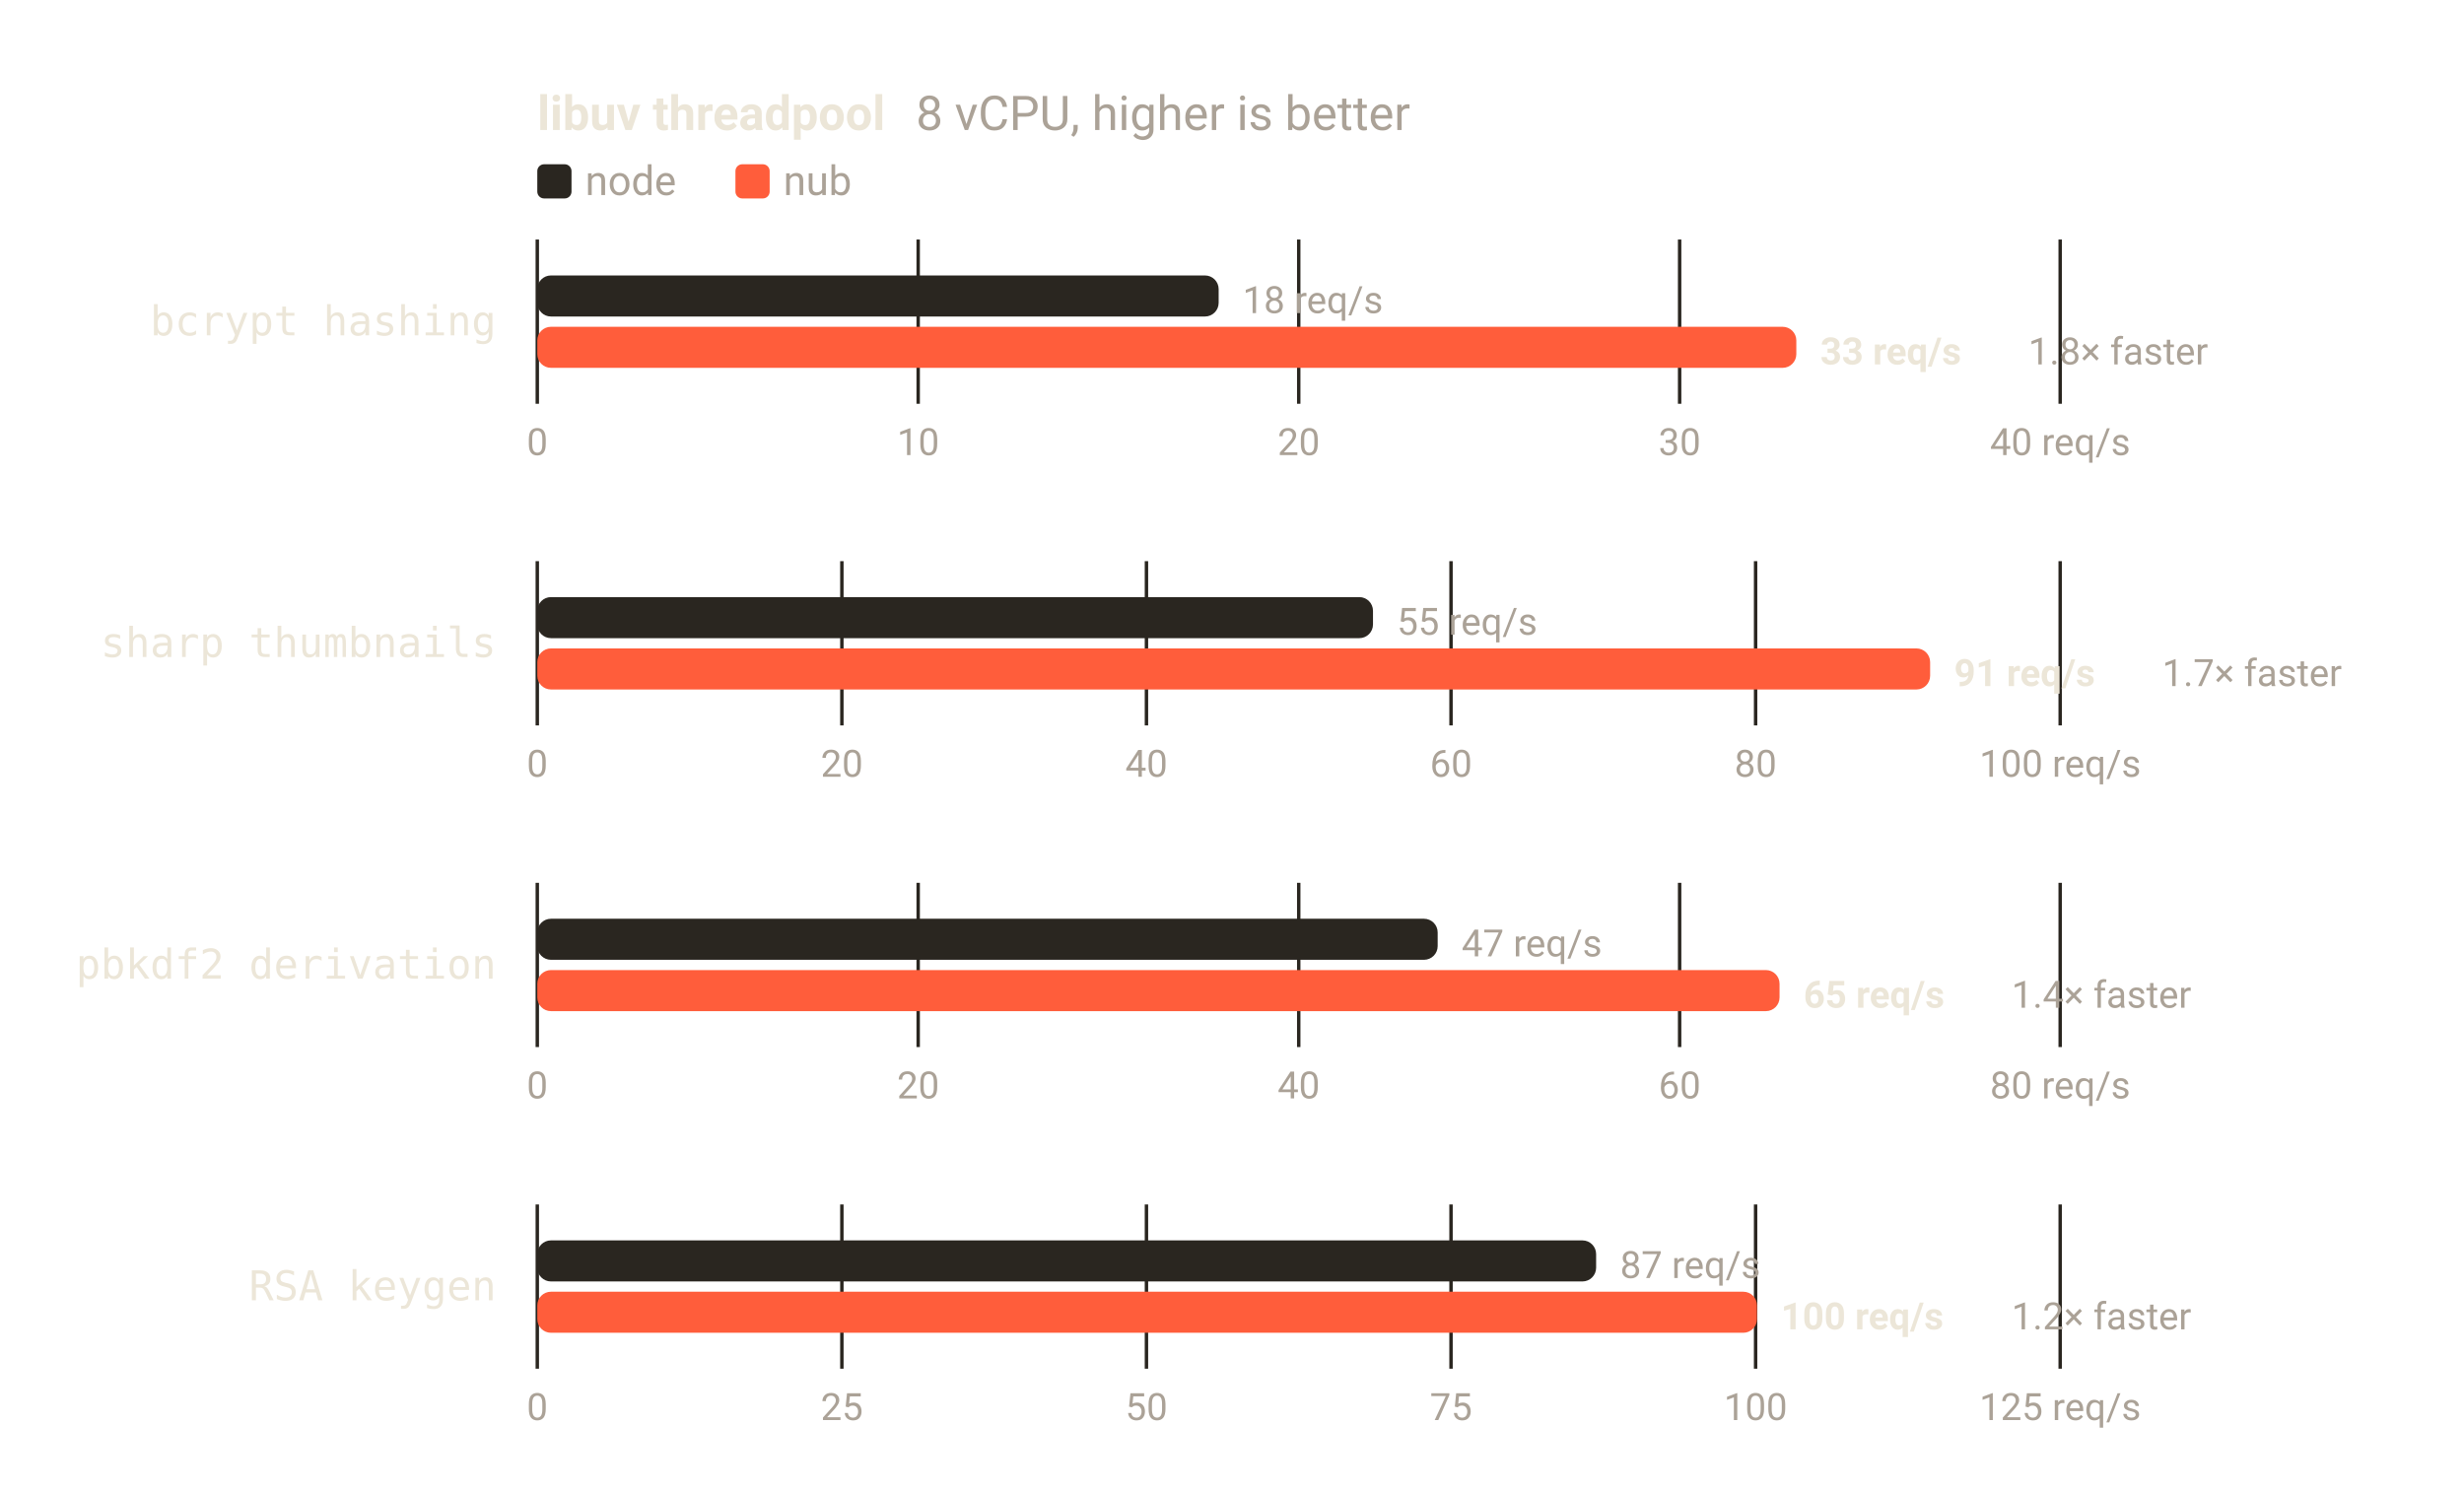
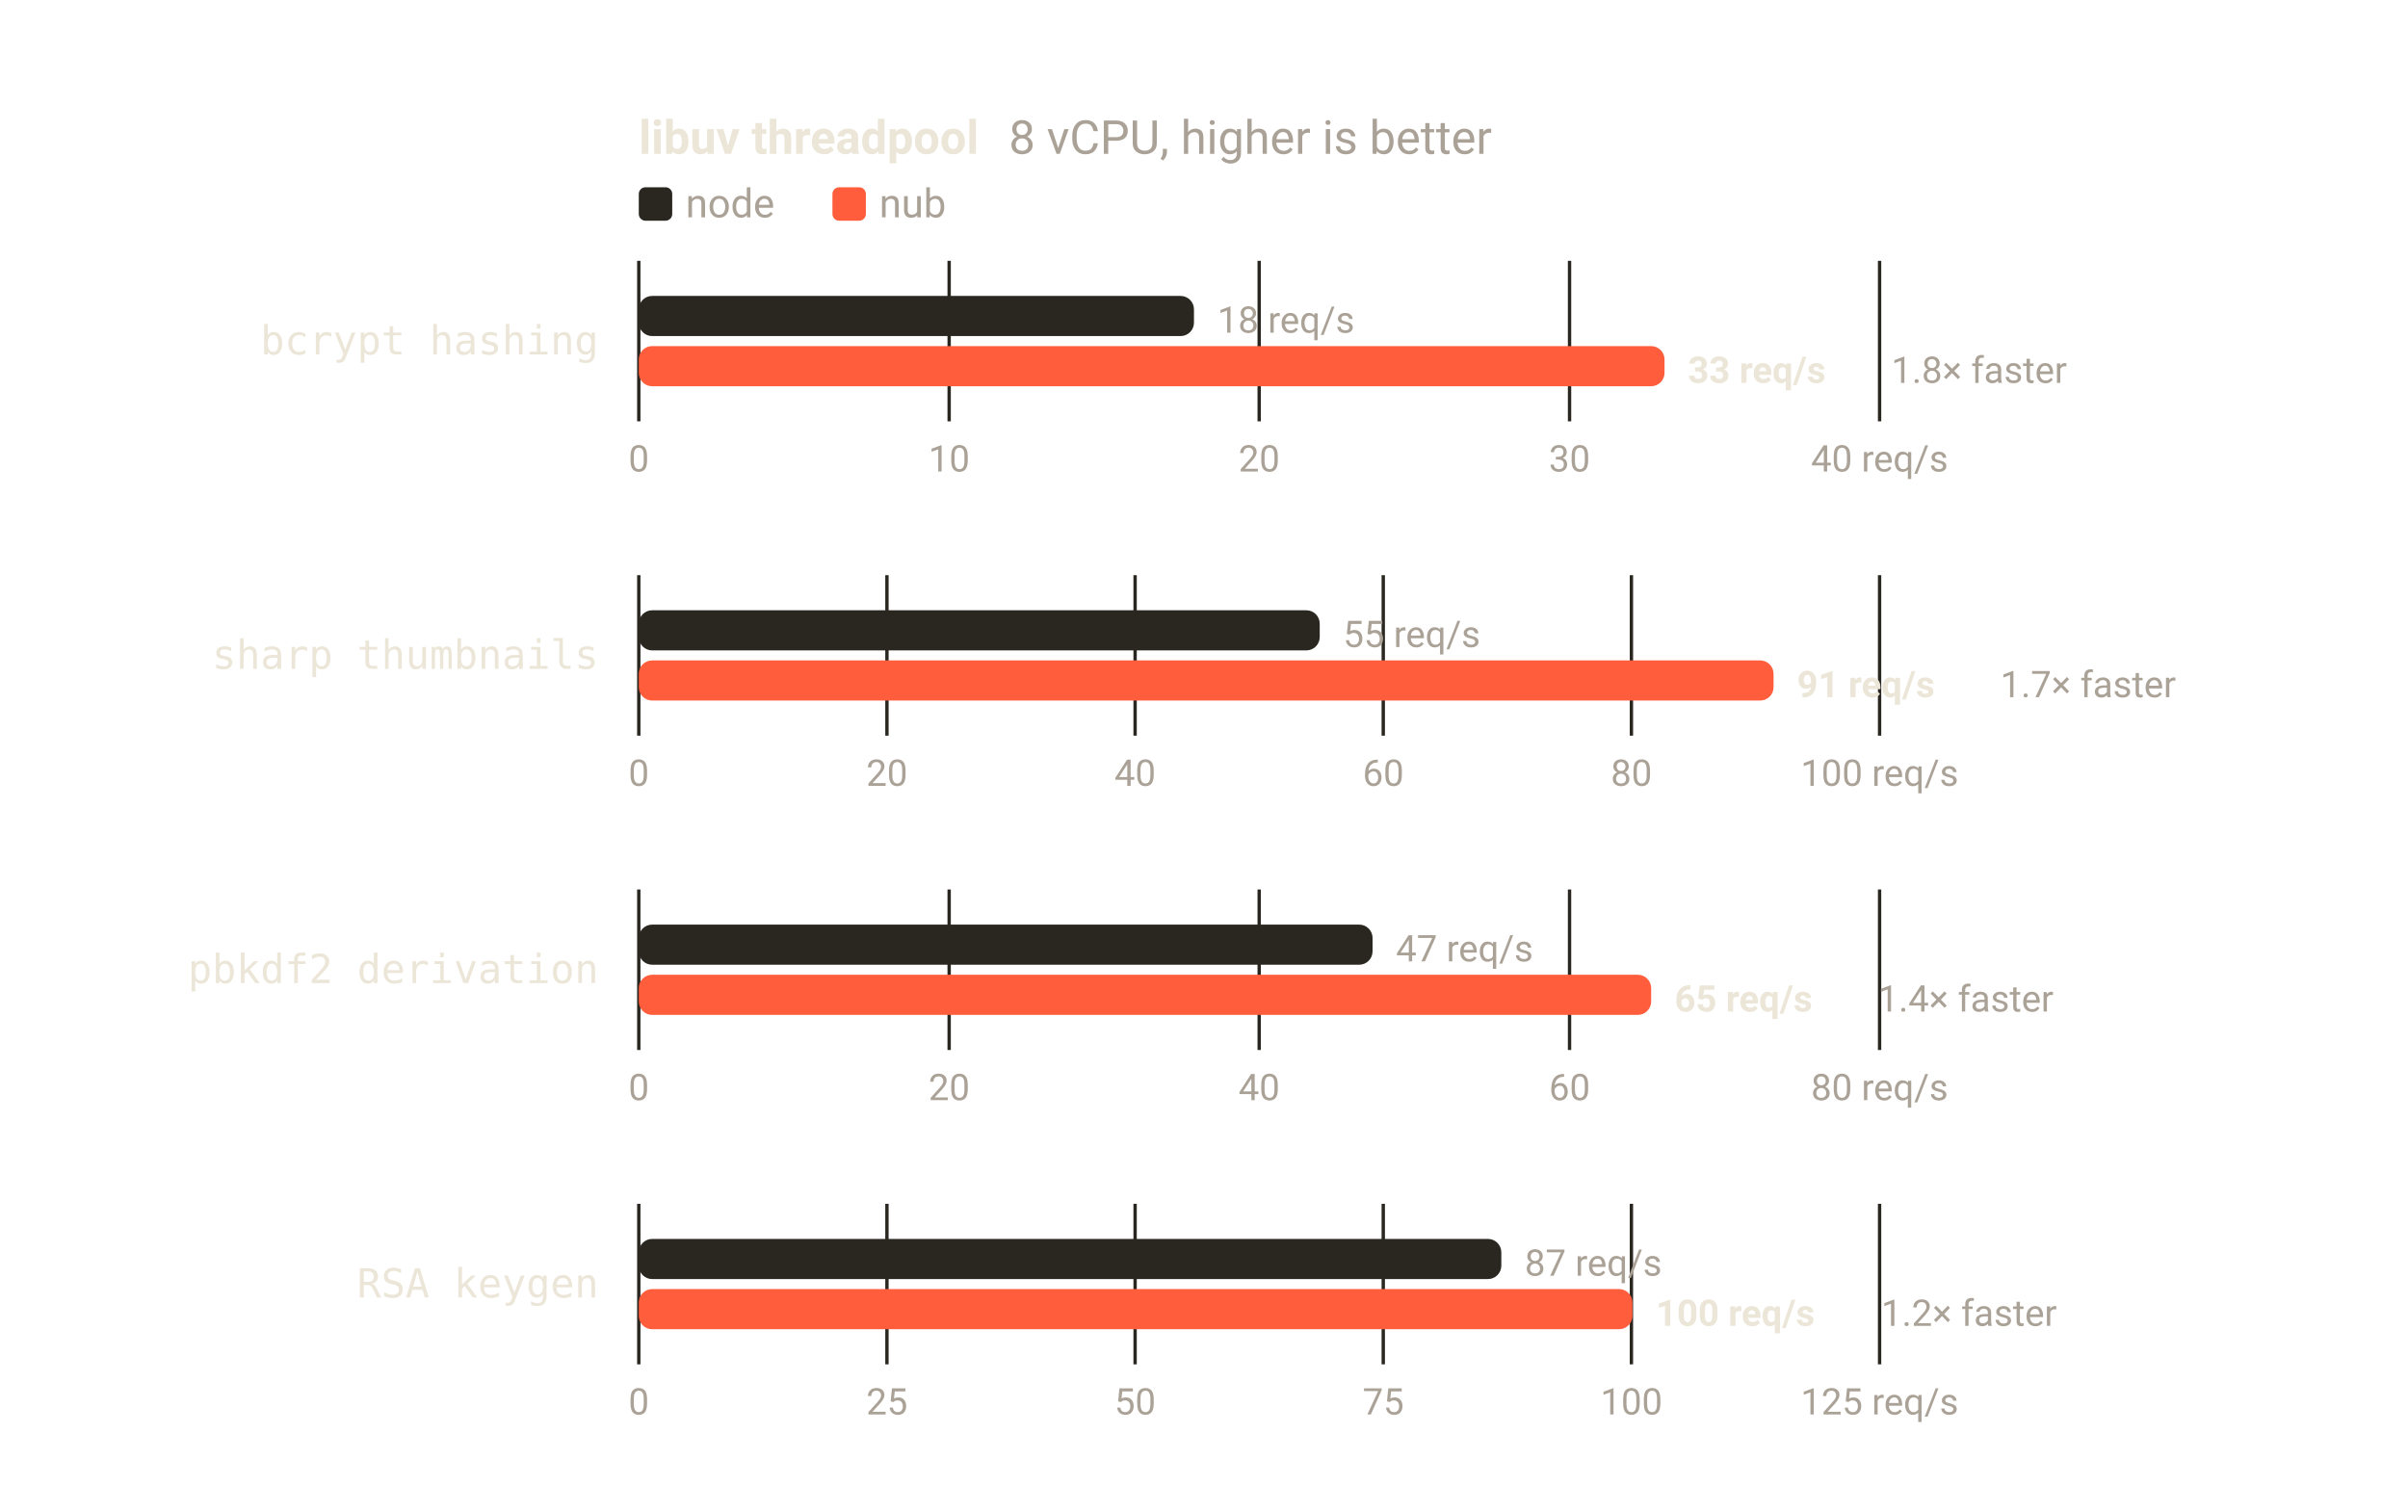
- <svg xmlns="http://www.w3.org/2000/svg" width="720" height="436" viewBox="0 0 720 436" font-family="'Encode Sans', ui-sans-serif, system-ui, -apple-system, 'Segoe UI', Roboto, sans-serif" font-size="13">
-   <text x="157" y="38" fill="#ece6d8" font-weight="700" font-size="14">libuv threadpool<tspan dx="9" fill="#aba297" font-weight="400">8 vCPU, higher is better</tspan>
+ <svg xmlns="http://www.w3.org/2000/svg" width="720" height="452" viewBox="0 0 720 452" font-family="'Encode Sans', ui-sans-serif, system-ui, -apple-system, 'Segoe UI', Roboto, sans-serif" font-size="13">
+   <text x="191" y="46" fill="#ece6d8" font-weight="700" font-size="14">libuv threadpool<tspan dx="9" fill="#aba297" font-weight="400">8 vCPU, higher is better</tspan>
  </text>
-   <rect x="157" y="48" width="10" height="10" rx="2" fill="#2a2620" />
-   <text x="171" y="57" fill="#aba297" font-size="12">node</text>
-   <rect x="214.9" y="48" width="10" height="10" rx="2" fill="#ff5d3b" />
-   <text x="228.9" y="57" fill="#aba297" font-size="12">nub</text>
-   <line x1="157.0" y1="70" x2="157.0" y2="118" stroke="#2a2620" stroke-width="1" />
-   <text x="157.0" y="133" text-anchor="middle" fill="#aba297" font-size="11">0</text>
-   <line x1="268.3" y1="70" x2="268.3" y2="118" stroke="#2a2620" stroke-width="1" />
-   <text x="268.3" y="133" text-anchor="middle" fill="#aba297" font-size="11">10</text>
-   <line x1="379.5" y1="70" x2="379.5" y2="118" stroke="#2a2620" stroke-width="1" />
-   <text x="379.5" y="133" text-anchor="middle" fill="#aba297" font-size="11">20</text>
-   <line x1="490.8" y1="70" x2="490.8" y2="118" stroke="#2a2620" stroke-width="1" />
-   <text x="490.8" y="133" text-anchor="middle" fill="#aba297" font-size="11">30</text>
-   <line x1="602.0" y1="70" x2="602.0" y2="118" stroke="#2a2620" stroke-width="1" />
-   <text x="602.0" y="133" text-anchor="middle" fill="#aba297" font-size="11">40 req/s</text>
-   <text x="145" y="98" text-anchor="end" fill="#ece6d8" font-family="'Geist Mono', ui-monospace, SFMono-Regular, Menlo, monospace" font-size="12">bcrypt hashing</text>
-   <rect x="157" y="80.5" width="199.1" height="12" rx="4" fill="#2a2620" />
-   <text x="363.1" y="91.5" fill="#aba297" font-size="11">18 req/s</text>
-   <rect x="157" y="95.5" width="367.9" height="12" rx="4" fill="#ff5d3b" />
-   <text x="531.9" y="106.5" fill="#ece6d8" font-weight="700" font-size="11">33 req/s</text>
-   <text x="592.7" y="106.5" fill="#aba297" font-size="11">1.8× faster</text>
-   <line x1="157.0" y1="164" x2="157.0" y2="212" stroke="#2a2620" stroke-width="1" />
-   <text x="157.0" y="227" text-anchor="middle" fill="#aba297" font-size="11">0</text>
-   <line x1="246.0" y1="164" x2="246.0" y2="212" stroke="#2a2620" stroke-width="1" />
-   <text x="246.0" y="227" text-anchor="middle" fill="#aba297" font-size="11">20</text>
-   <line x1="335.0" y1="164" x2="335.0" y2="212" stroke="#2a2620" stroke-width="1" />
-   <text x="335.0" y="227" text-anchor="middle" fill="#aba297" font-size="11">40</text>
-   <line x1="424.0" y1="164" x2="424.0" y2="212" stroke="#2a2620" stroke-width="1" />
-   <text x="424.0" y="227" text-anchor="middle" fill="#aba297" font-size="11">60</text>
-   <line x1="513.0" y1="164" x2="513.0" y2="212" stroke="#2a2620" stroke-width="1" />
-   <text x="513.0" y="227" text-anchor="middle" fill="#aba297" font-size="11">80</text>
-   <line x1="602.0" y1="164" x2="602.0" y2="212" stroke="#2a2620" stroke-width="1" />
-   <text x="602.0" y="227" text-anchor="middle" fill="#aba297" font-size="11">100 req/s</text>
-   <text x="145" y="192" text-anchor="end" fill="#ece6d8" font-family="'Geist Mono', ui-monospace, SFMono-Regular, Menlo, monospace" font-size="12">sharp thumbnails</text>
-   <rect x="157" y="174.5" width="244.2" height="12" rx="4" fill="#2a2620" />
-   <text x="408.2" y="185.5" fill="#aba297" font-size="11">55 req/s</text>
-   <rect x="157" y="189.5" width="407.0" height="12" rx="4" fill="#ff5d3b" />
-   <text x="571.0" y="200.5" fill="#ece6d8" font-weight="700" font-size="11">91 req/s</text>
-   <text x="631.8" y="200.5" fill="#aba297" font-size="11">1.7× faster</text>
-   <line x1="157.0" y1="258" x2="157.0" y2="306" stroke="#2a2620" stroke-width="1" />
-   <text x="157.0" y="321" text-anchor="middle" fill="#aba297" font-size="11">0</text>
-   <line x1="268.3" y1="258" x2="268.3" y2="306" stroke="#2a2620" stroke-width="1" />
-   <text x="268.3" y="321" text-anchor="middle" fill="#aba297" font-size="11">20</text>
-   <line x1="379.5" y1="258" x2="379.5" y2="306" stroke="#2a2620" stroke-width="1" />
-   <text x="379.5" y="321" text-anchor="middle" fill="#aba297" font-size="11">40</text>
-   <line x1="490.8" y1="258" x2="490.8" y2="306" stroke="#2a2620" stroke-width="1" />
-   <text x="490.8" y="321" text-anchor="middle" fill="#aba297" font-size="11">60</text>
-   <line x1="602.0" y1="258" x2="602.0" y2="306" stroke="#2a2620" stroke-width="1" />
-   <text x="602.0" y="321" text-anchor="middle" fill="#aba297" font-size="11">80 req/s</text>
-   <text x="145" y="286" text-anchor="end" fill="#ece6d8" font-family="'Geist Mono', ui-monospace, SFMono-Regular, Menlo, monospace" font-size="12">pbkdf2 derivation</text>
-   <rect x="157" y="268.5" width="263.1" height="12" rx="4" fill="#2a2620" />
-   <text x="427.1" y="279.5" fill="#aba297" font-size="11">47 req/s</text>
-   <rect x="157" y="283.5" width="363.0" height="12" rx="4" fill="#ff5d3b" />
-   <text x="527.0" y="294.5" fill="#ece6d8" font-weight="700" font-size="11">65 req/s</text>
-   <text x="587.8" y="294.5" fill="#aba297" font-size="11">1.4× faster</text>
-   <line x1="157.0" y1="352" x2="157.0" y2="400" stroke="#2a2620" stroke-width="1" />
-   <text x="157.0" y="415" text-anchor="middle" fill="#aba297" font-size="11">0</text>
-   <line x1="246.0" y1="352" x2="246.0" y2="400" stroke="#2a2620" stroke-width="1" />
-   <text x="246.0" y="415" text-anchor="middle" fill="#aba297" font-size="11">25</text>
-   <line x1="335.0" y1="352" x2="335.0" y2="400" stroke="#2a2620" stroke-width="1" />
-   <text x="335.0" y="415" text-anchor="middle" fill="#aba297" font-size="11">50</text>
-   <line x1="424.0" y1="352" x2="424.0" y2="400" stroke="#2a2620" stroke-width="1" />
-   <text x="424.0" y="415" text-anchor="middle" fill="#aba297" font-size="11">75</text>
-   <line x1="513.0" y1="352" x2="513.0" y2="400" stroke="#2a2620" stroke-width="1" />
-   <text x="513.0" y="415" text-anchor="middle" fill="#aba297" font-size="11">100</text>
-   <line x1="602.0" y1="352" x2="602.0" y2="400" stroke="#2a2620" stroke-width="1" />
-   <text x="602.0" y="415" text-anchor="middle" fill="#aba297" font-size="11">125 req/s</text>
-   <text x="145" y="380" text-anchor="end" fill="#ece6d8" font-family="'Geist Mono', ui-monospace, SFMono-Regular, Menlo, monospace" font-size="12">RSA keygen</text>
-   <rect x="157" y="362.5" width="309.4" height="12" rx="4" fill="#2a2620" />
-   <text x="473.4" y="373.5" fill="#aba297" font-size="11">87 req/s</text>
-   <rect x="157" y="377.5" width="356.4" height="12" rx="4" fill="#ff5d3b" />
-   <text x="520.4" y="388.5" fill="#ece6d8" font-weight="700" font-size="11">100 req/s</text>
-   <text x="587.8" y="388.5" fill="#aba297" font-size="11">1.2× faster</text>
+   <rect x="191" y="56" width="10" height="10" rx="2" fill="#2a2620" />
+   <text x="205" y="65" fill="#aba297" font-size="12">node</text>
+   <rect x="248.9" y="56" width="10" height="10" rx="2" fill="#ff5d3b" />
+   <text x="262.9" y="65" fill="#aba297" font-size="12">nub</text>
+   <line x1="191.0" y1="78" x2="191.0" y2="126" stroke="#2a2620" stroke-width="1" />
+   <text x="191.0" y="141" text-anchor="middle" fill="#aba297" font-size="11">0</text>
+   <line x1="283.8" y1="78" x2="283.8" y2="126" stroke="#2a2620" stroke-width="1" />
+   <text x="283.8" y="141" text-anchor="middle" fill="#aba297" font-size="11">10</text>
+   <line x1="376.5" y1="78" x2="376.5" y2="126" stroke="#2a2620" stroke-width="1" />
+   <text x="376.5" y="141" text-anchor="middle" fill="#aba297" font-size="11">20</text>
+   <line x1="469.3" y1="78" x2="469.3" y2="126" stroke="#2a2620" stroke-width="1" />
+   <text x="469.3" y="141" text-anchor="middle" fill="#aba297" font-size="11">30</text>
+   <line x1="562.0" y1="78" x2="562.0" y2="126" stroke="#2a2620" stroke-width="1" />
+   <text x="562.0" y="141" text-anchor="middle" fill="#aba297" font-size="11">40 req/s</text>
+   <text x="179" y="106" text-anchor="end" fill="#ece6d8" font-family="'Geist Mono', ui-monospace, SFMono-Regular, Menlo, monospace" font-size="12">bcrypt hashing</text>
+   <rect x="191" y="88.5" width="166.0" height="12" rx="4" fill="#2a2620" />
+   <text x="364.0" y="99.5" fill="#aba297" font-size="11">18 req/s</text>
+   <rect x="191" y="103.5" width="306.7" height="12" rx="4" fill="#ff5d3b" />
+   <text x="504.7" y="114.5" fill="#ece6d8" font-weight="700" font-size="11">33 req/s</text>
+   <text x="565.5" y="114.5" fill="#aba297" font-size="11">1.8× faster</text>
+   <line x1="191.0" y1="172" x2="191.0" y2="220" stroke="#2a2620" stroke-width="1" />
+   <text x="191.0" y="235" text-anchor="middle" fill="#aba297" font-size="11">0</text>
+   <line x1="265.2" y1="172" x2="265.2" y2="220" stroke="#2a2620" stroke-width="1" />
+   <text x="265.2" y="235" text-anchor="middle" fill="#aba297" font-size="11">20</text>
+   <line x1="339.4" y1="172" x2="339.4" y2="220" stroke="#2a2620" stroke-width="1" />
+   <text x="339.4" y="235" text-anchor="middle" fill="#aba297" font-size="11">40</text>
+   <line x1="413.6" y1="172" x2="413.6" y2="220" stroke="#2a2620" stroke-width="1" />
+   <text x="413.6" y="235" text-anchor="middle" fill="#aba297" font-size="11">60</text>
+   <line x1="487.8" y1="172" x2="487.8" y2="220" stroke="#2a2620" stroke-width="1" />
+   <text x="487.8" y="235" text-anchor="middle" fill="#aba297" font-size="11">80</text>
+   <line x1="562.0" y1="172" x2="562.0" y2="220" stroke="#2a2620" stroke-width="1" />
+   <text x="562.0" y="235" text-anchor="middle" fill="#aba297" font-size="11">100 req/s</text>
+   <text x="179" y="200" text-anchor="end" fill="#ece6d8" font-family="'Geist Mono', ui-monospace, SFMono-Regular, Menlo, monospace" font-size="12">sharp thumbnails</text>
+   <rect x="191" y="182.5" width="203.6" height="12" rx="4" fill="#2a2620" />
+   <text x="401.6" y="193.5" fill="#aba297" font-size="11">55 req/s</text>
+   <rect x="191" y="197.5" width="339.3" height="12" rx="4" fill="#ff5d3b" />
+   <text x="537.3" y="208.5" fill="#ece6d8" font-weight="700" font-size="11">91 req/s</text>
+   <text x="598.1" y="208.5" fill="#aba297" font-size="11">1.7× faster</text>
+   <line x1="191.0" y1="266" x2="191.0" y2="314" stroke="#2a2620" stroke-width="1" />
+   <text x="191.0" y="329" text-anchor="middle" fill="#aba297" font-size="11">0</text>
+   <line x1="283.8" y1="266" x2="283.8" y2="314" stroke="#2a2620" stroke-width="1" />
+   <text x="283.8" y="329" text-anchor="middle" fill="#aba297" font-size="11">20</text>
+   <line x1="376.5" y1="266" x2="376.5" y2="314" stroke="#2a2620" stroke-width="1" />
+   <text x="376.5" y="329" text-anchor="middle" fill="#aba297" font-size="11">40</text>
+   <line x1="469.3" y1="266" x2="469.3" y2="314" stroke="#2a2620" stroke-width="1" />
+   <text x="469.3" y="329" text-anchor="middle" fill="#aba297" font-size="11">60</text>
+   <line x1="562.0" y1="266" x2="562.0" y2="314" stroke="#2a2620" stroke-width="1" />
+   <text x="562.0" y="329" text-anchor="middle" fill="#aba297" font-size="11">80 req/s</text>
+   <text x="179" y="294" text-anchor="end" fill="#ece6d8" font-family="'Geist Mono', ui-monospace, SFMono-Regular, Menlo, monospace" font-size="12">pbkdf2 derivation</text>
+   <rect x="191" y="276.5" width="219.4" height="12" rx="4" fill="#2a2620" />
+   <text x="417.4" y="287.5" fill="#aba297" font-size="11">47 req/s</text>
+   <rect x="191" y="291.5" width="302.7" height="12" rx="4" fill="#ff5d3b" />
+   <text x="500.7" y="302.5" fill="#ece6d8" font-weight="700" font-size="11">65 req/s</text>
+   <text x="561.5" y="302.5" fill="#aba297" font-size="11">1.4× faster</text>
+   <line x1="191.0" y1="360" x2="191.0" y2="408" stroke="#2a2620" stroke-width="1" />
+   <text x="191.0" y="423" text-anchor="middle" fill="#aba297" font-size="11">0</text>
+   <line x1="265.2" y1="360" x2="265.2" y2="408" stroke="#2a2620" stroke-width="1" />
+   <text x="265.2" y="423" text-anchor="middle" fill="#aba297" font-size="11">25</text>
+   <line x1="339.4" y1="360" x2="339.4" y2="408" stroke="#2a2620" stroke-width="1" />
+   <text x="339.4" y="423" text-anchor="middle" fill="#aba297" font-size="11">50</text>
+   <line x1="413.6" y1="360" x2="413.6" y2="408" stroke="#2a2620" stroke-width="1" />
+   <text x="413.6" y="423" text-anchor="middle" fill="#aba297" font-size="11">75</text>
+   <line x1="487.8" y1="360" x2="487.8" y2="408" stroke="#2a2620" stroke-width="1" />
+   <text x="487.8" y="423" text-anchor="middle" fill="#aba297" font-size="11">100</text>
+   <line x1="562.0" y1="360" x2="562.0" y2="408" stroke="#2a2620" stroke-width="1" />
+   <text x="562.0" y="423" text-anchor="middle" fill="#aba297" font-size="11">125 req/s</text>
+   <text x="179" y="388" text-anchor="end" fill="#ece6d8" font-family="'Geist Mono', ui-monospace, SFMono-Regular, Menlo, monospace" font-size="12">RSA keygen</text>
+   <rect x="191" y="370.5" width="257.9" height="12" rx="4" fill="#2a2620" />
+   <text x="455.9" y="381.5" fill="#aba297" font-size="11">87 req/s</text>
+   <rect x="191" y="385.5" width="297.1" height="12" rx="4" fill="#ff5d3b" />
+   <text x="495.1" y="396.5" fill="#ece6d8" font-weight="700" font-size="11">100 req/s</text>
+   <text x="562.5" y="396.5" fill="#aba297" font-size="11">1.2× faster</text>
</svg>
